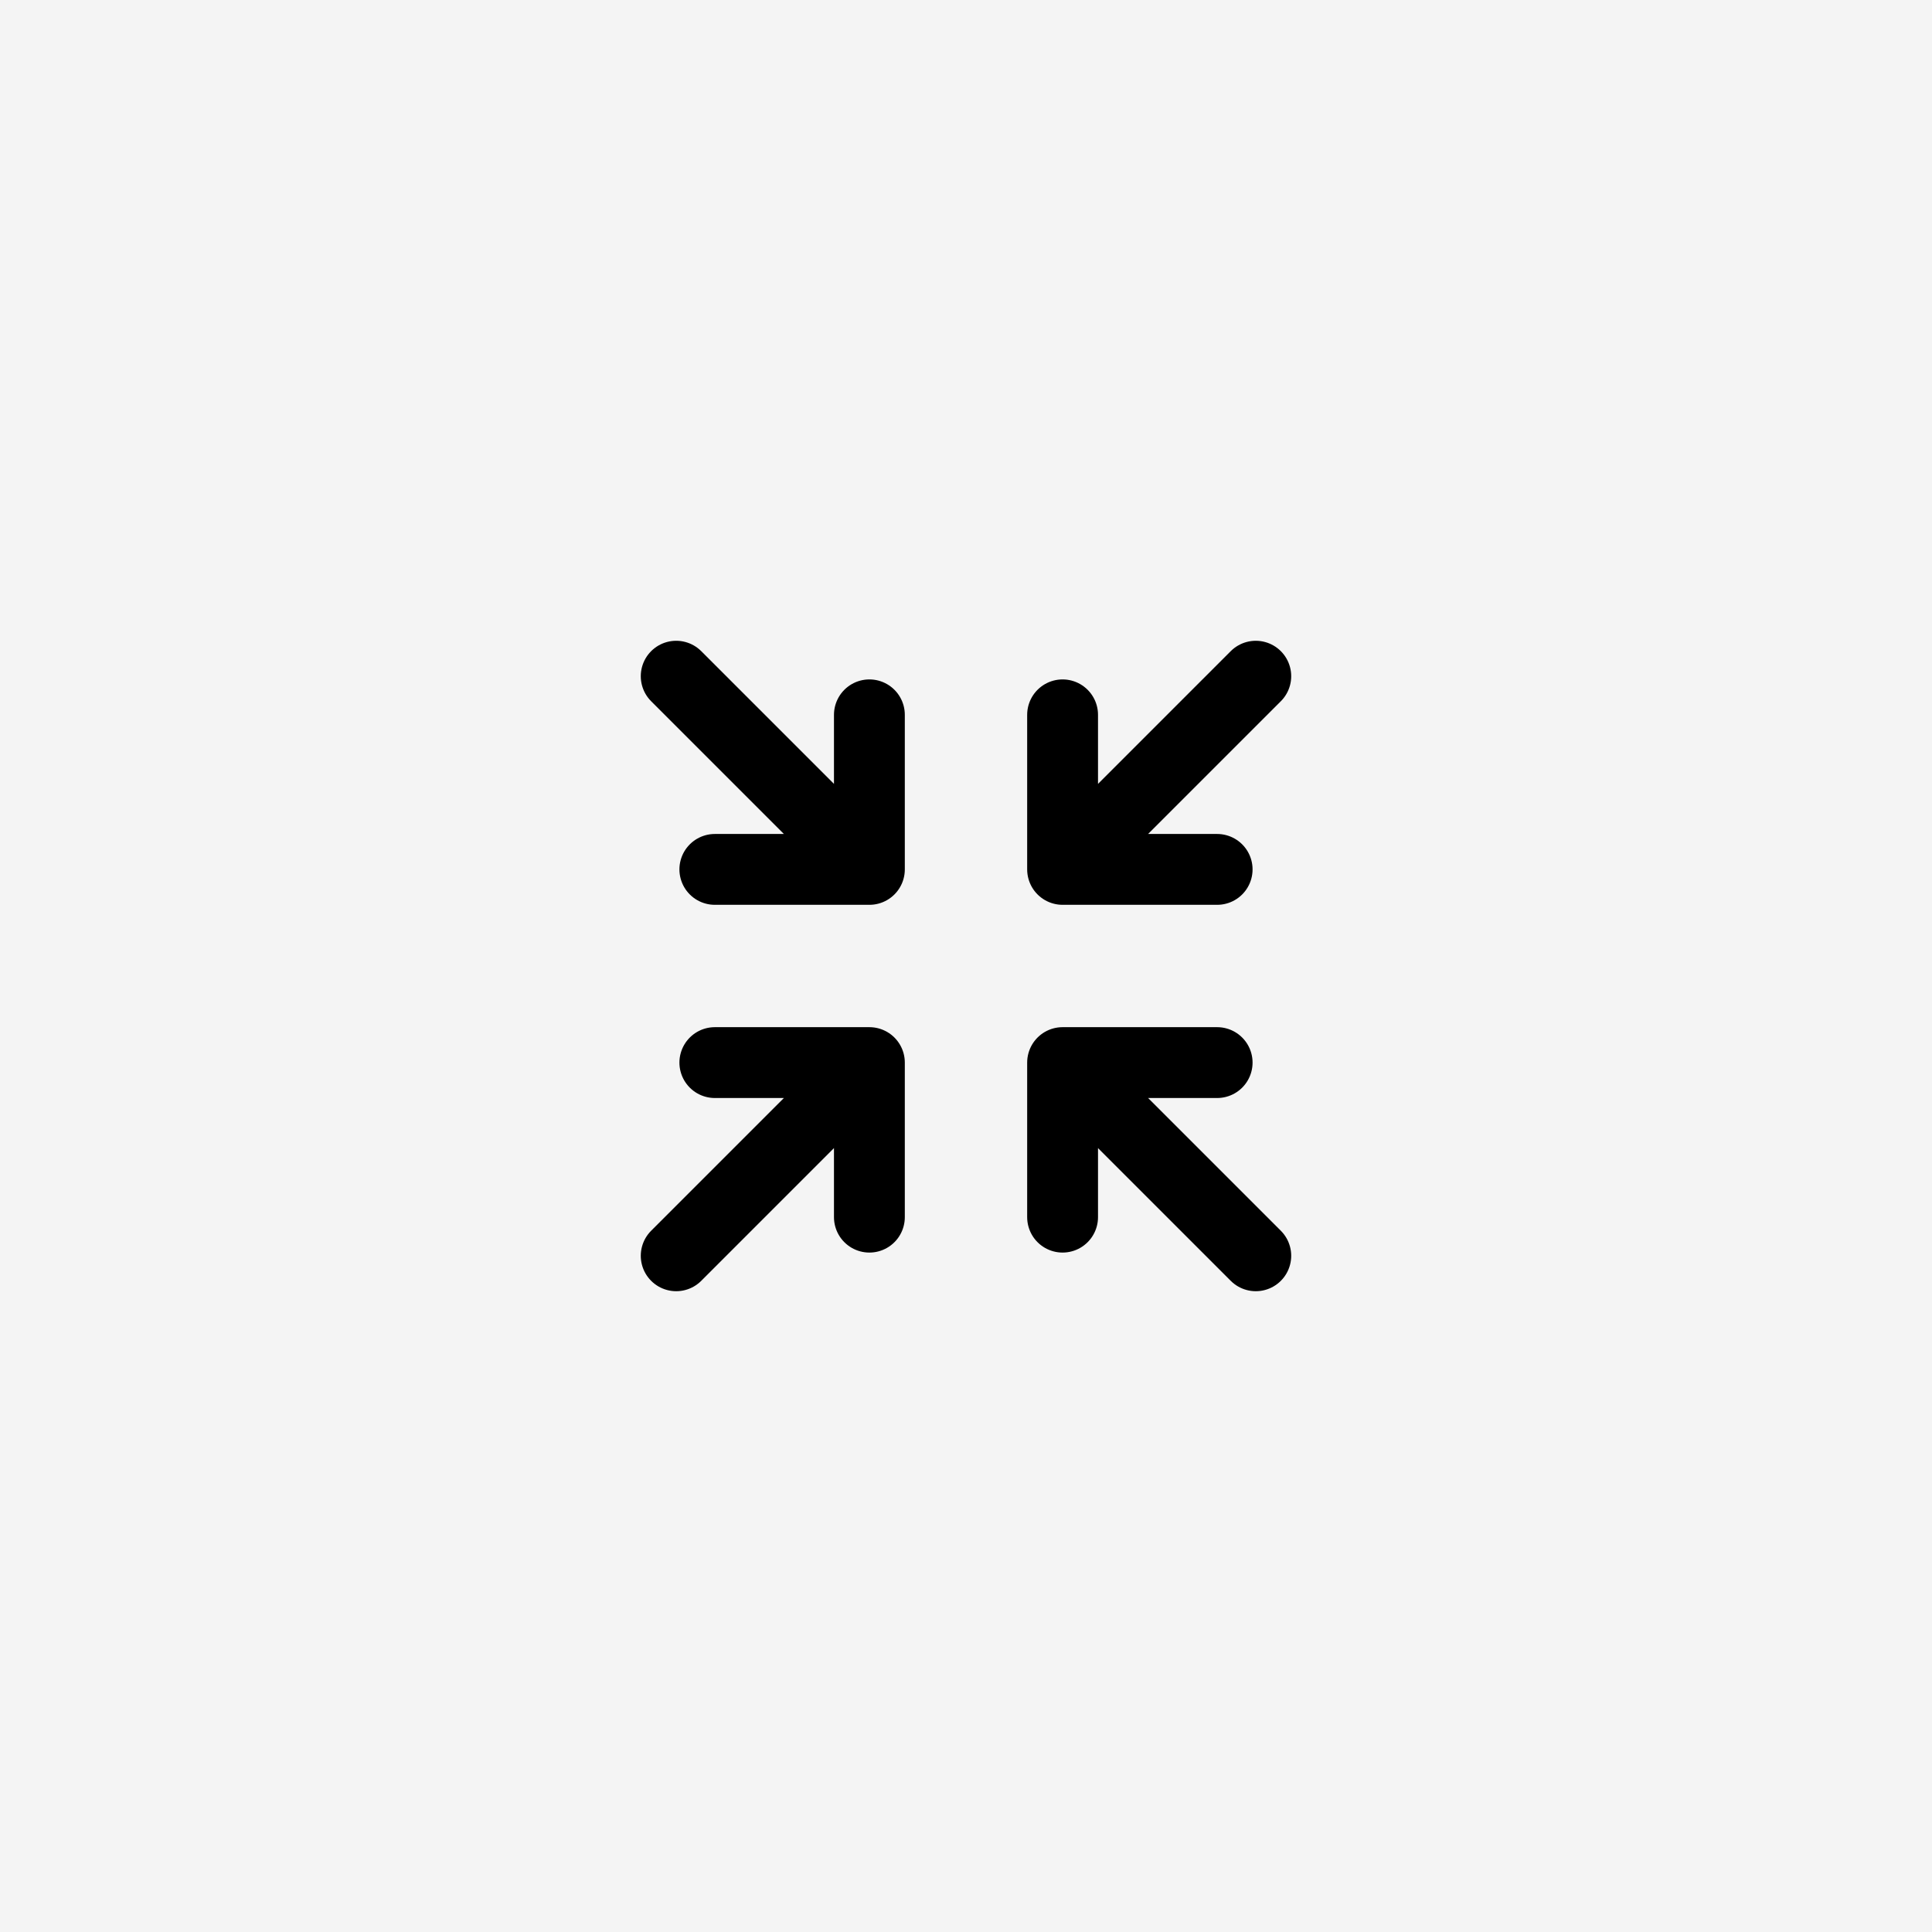
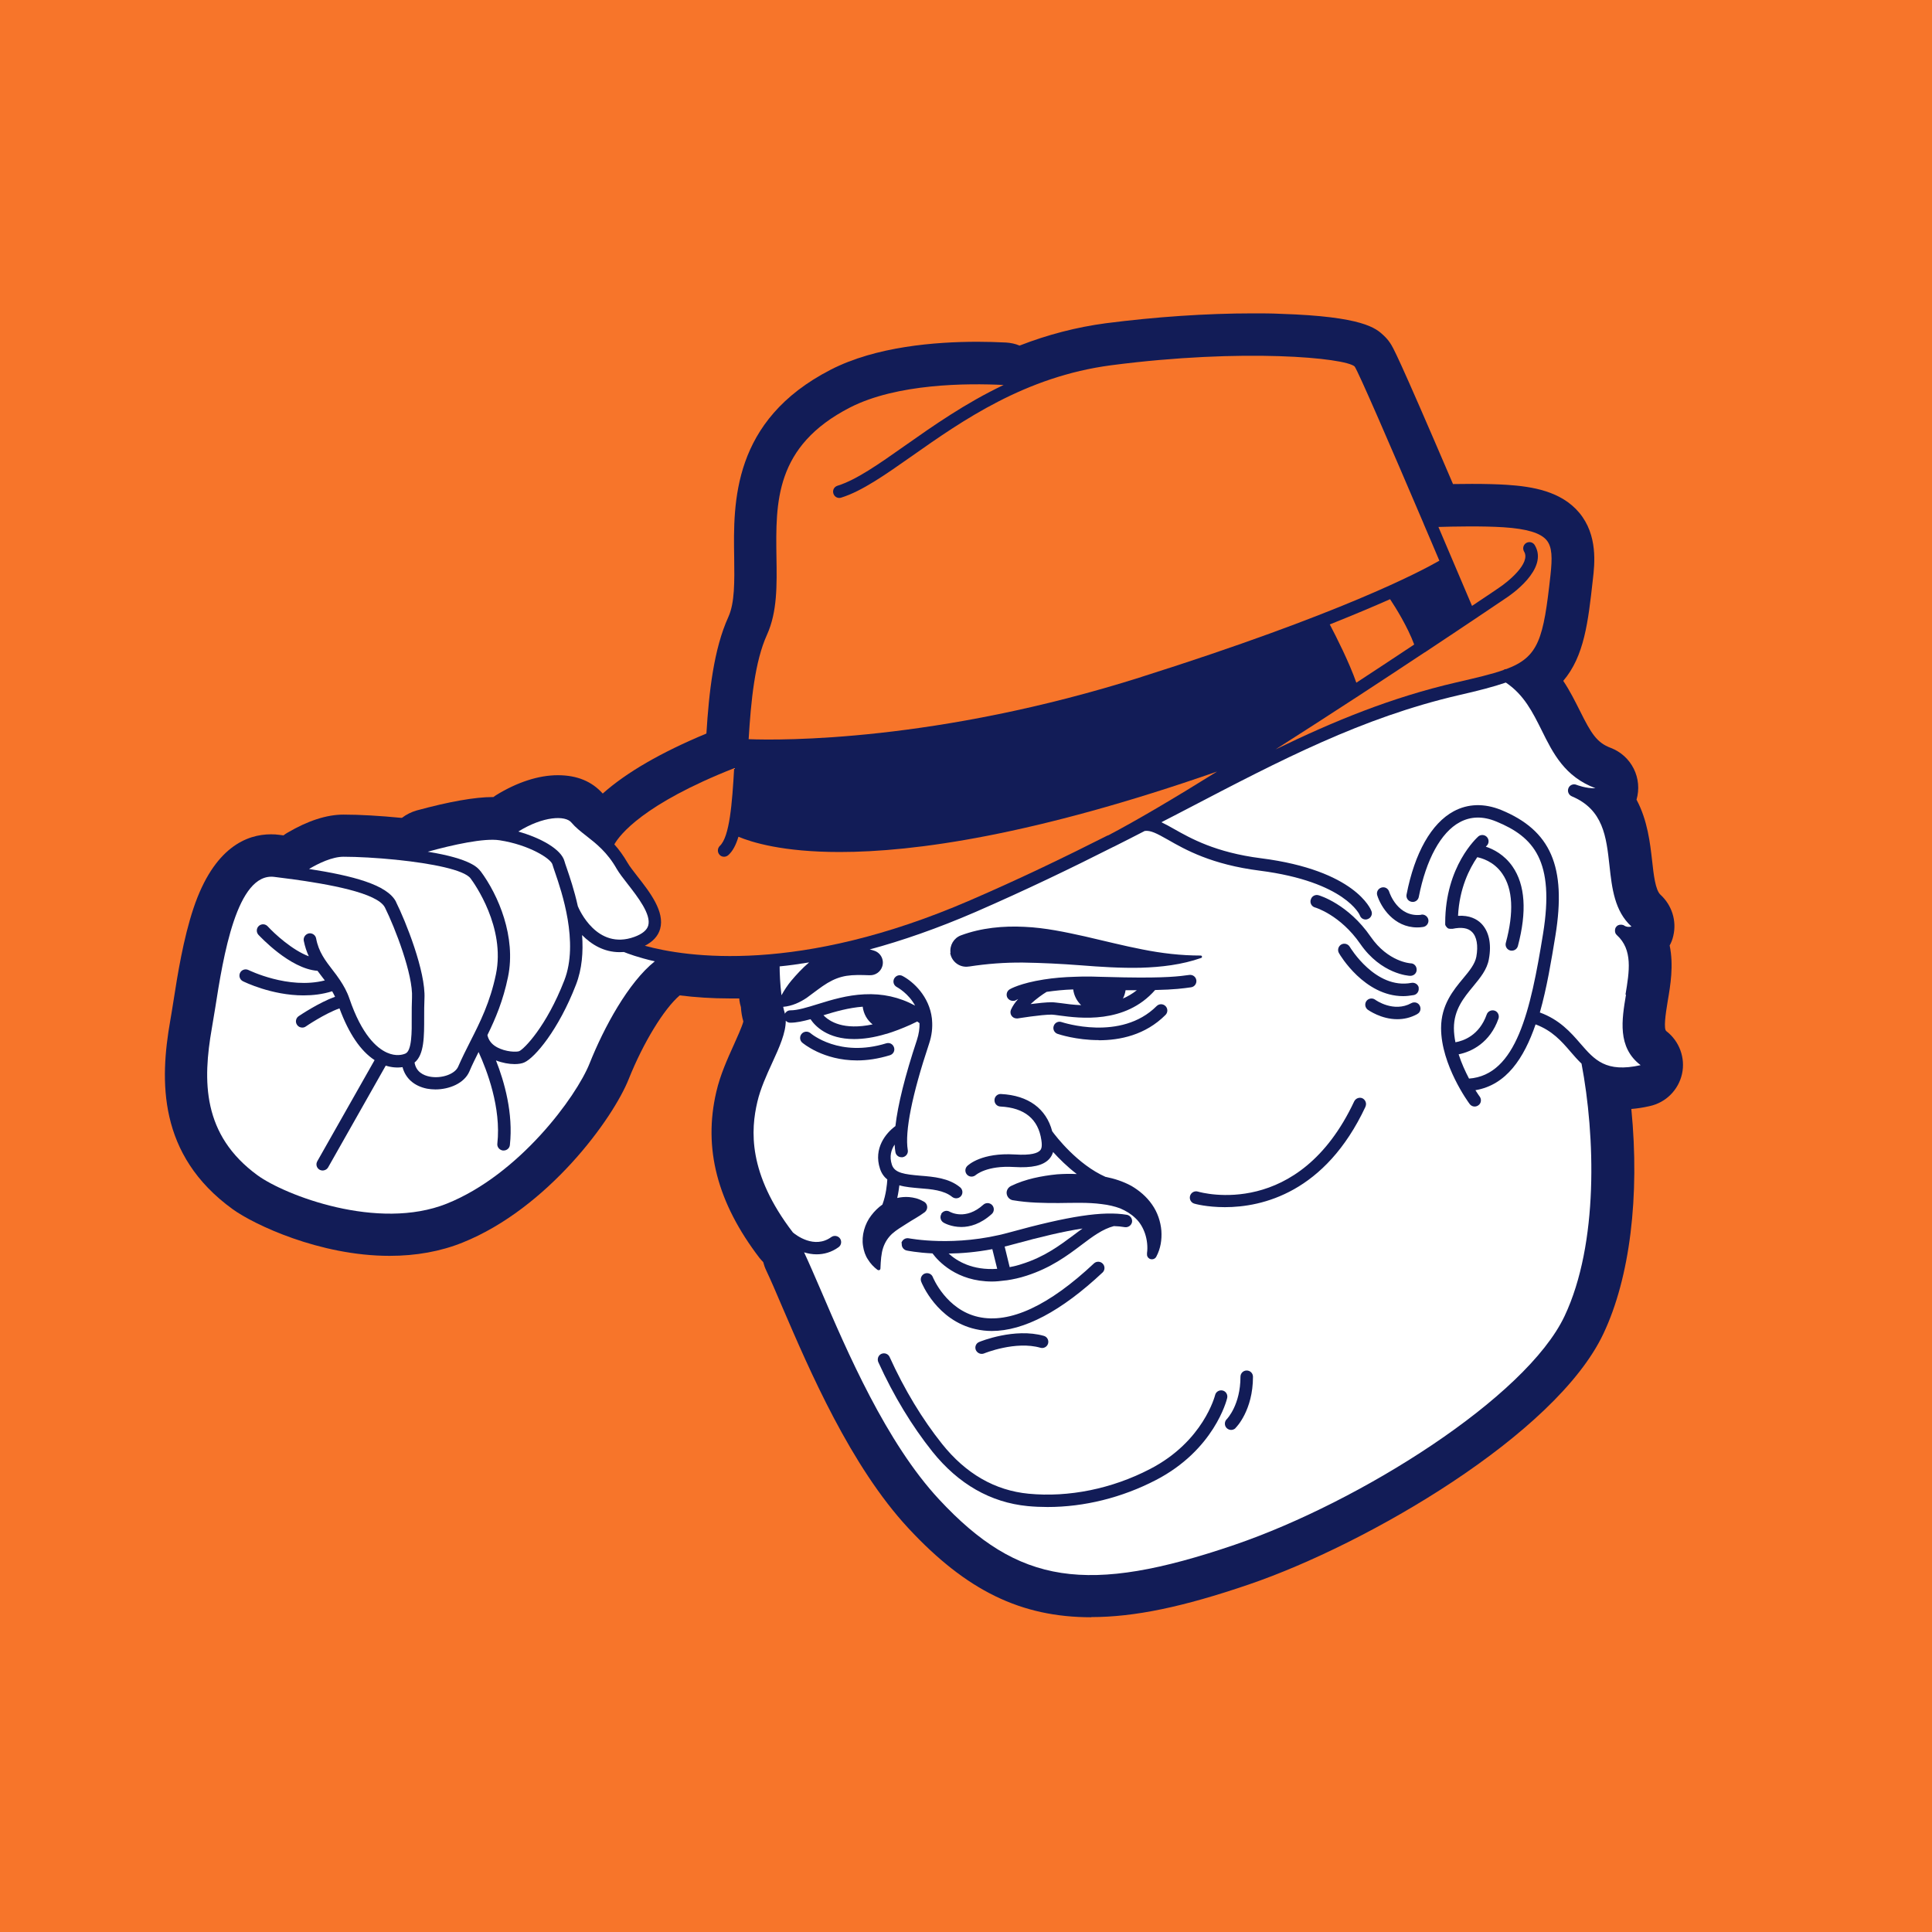
<svg xmlns="http://www.w3.org/2000/svg" width="80" height="80" viewBox="0 0 80 80" fill="none">
-   <rect width="80" height="80" fill="#F4F4F4" />
-   <g transform="translate(24 24) scale(1.3333)" fill="none" stroke="black" stroke-width="2.2" stroke-linecap="round" stroke-linejoin="round">
-     <path d="m15 15 6 6m-6-6v4.8m0-4.8h4.8" />
-     <path d="M9 19.8V15m0 0H4.2M9 15l-6 6" />
-     <path d="M15 4.2V9m0 0h4.8M15 9l6-6" />
-     <path d="M9 4.2V9m0 0H4.2M9 9 3 3" />
-   </g>
+   <rect width="80" height="80" fill="#F7752A" />
+   <path d="M45.183 66.967C42.281 66.967 40.017 65.867 37.615 63.281C35.219 60.702 33.518 56.737 32.393 54.12C32.146 53.538 31.913 52.995 31.723 52.596C31.672 52.489 31.634 52.375 31.603 52.261C31.546 52.205 31.502 52.148 31.451 52.091C29.7 49.802 29.112 47.551 29.662 45.206C29.826 44.498 30.123 43.847 30.383 43.271C30.49 43.031 30.73 42.506 30.781 42.298C30.724 42.104 30.691 41.905 30.68 41.703C30.65 41.608 30.629 41.511 30.616 41.413C30.616 41.387 30.616 41.362 30.61 41.343H30.193C29.497 41.343 28.808 41.299 28.145 41.217C27.487 41.779 26.634 43.183 26.039 44.669C25.382 46.331 22.682 50.036 19.154 51.452C18.244 51.819 17.226 52.002 16.132 52.002C13.23 52.002 10.506 50.7 9.64 50.074C6.523 47.823 6.618 44.725 7.047 42.279C7.092 42.038 7.13 41.767 7.18 41.469C7.351 40.369 7.591 38.865 8.015 37.6C8.862 35.078 10.227 34.547 11.22 34.547C11.34 34.547 11.467 34.553 11.587 34.572L11.739 34.591C11.795 34.547 11.852 34.509 11.909 34.477C12.75 33.984 13.528 33.731 14.223 33.731C14.918 33.731 15.753 33.782 16.594 33.864H16.645C16.828 33.725 17.03 33.624 17.251 33.56C18.598 33.194 19.66 33.004 20.406 33.004H20.431C20.469 32.979 20.501 32.954 20.539 32.928C21.411 32.391 22.297 32.1 23.099 32.1C23.902 32.1 24.509 32.359 24.958 32.859C25.938 31.986 27.38 31.152 29.251 30.374C29.358 28.648 29.554 26.878 30.161 25.544C30.427 24.956 30.414 24.084 30.401 23.078C30.363 20.821 30.313 17.407 34.397 15.309C36.262 14.348 38.728 14.152 40.473 14.152C40.865 14.152 41.263 14.164 41.655 14.183C41.851 14.196 42.041 14.234 42.218 14.31C43.387 13.854 44.588 13.545 45.783 13.386C47.838 13.121 49.943 12.976 51.884 12.976C52.27 12.976 52.655 12.976 53.022 12.995C56.449 13.102 56.98 13.595 57.296 13.892C57.397 13.987 57.486 14.088 57.561 14.202C57.681 14.379 57.846 14.626 60.166 20.044C60.406 20.044 60.672 20.037 60.95 20.037C61.519 20.037 62.006 20.05 62.392 20.075C63.46 20.145 64.648 20.341 65.394 21.232C66.166 22.155 66.033 23.35 65.957 23.995C65.761 25.753 65.603 27.169 64.731 28.193C65.015 28.617 65.224 29.047 65.42 29.432C65.888 30.374 66.122 30.753 66.697 30.968C67.112 31.126 67.452 31.434 67.65 31.831C67.848 32.228 67.889 32.685 67.765 33.112C68.227 33.978 68.328 34.926 68.41 35.634C68.473 36.209 68.543 36.854 68.758 37.05C69.226 37.48 69.434 38.125 69.289 38.745C69.257 38.89 69.207 39.023 69.137 39.149C69.308 39.977 69.169 40.799 69.055 41.463C68.96 42.026 68.884 42.608 68.998 42.696C69.535 43.107 69.795 43.802 69.649 44.466C69.577 44.792 69.413 45.091 69.177 45.328C68.941 45.564 68.642 45.728 68.315 45.8C68.043 45.863 67.791 45.901 67.55 45.92C67.904 49.53 67.493 52.906 66.393 55.227C64.421 59.405 56.607 63.938 51.72 65.607C48.982 66.543 46.972 66.96 45.195 66.96L45.183 66.967Z" fill="#121C57" />
+   <path d="M25.658 39.427C25.007 39.427 24.489 39.111 24.103 38.719C24.154 39.408 24.103 40.123 23.85 40.774C23.13 42.639 22.15 43.796 21.713 43.992C21.619 44.036 21.473 44.062 21.309 44.062C21.075 44.062 20.797 44.011 20.537 43.91C20.885 44.789 21.258 46.104 21.113 47.412C21.1 47.545 20.986 47.64 20.854 47.64H20.822C20.683 47.621 20.575 47.495 20.594 47.355C20.759 45.863 20.158 44.308 19.817 43.562C19.684 43.828 19.551 44.093 19.437 44.365C19.222 44.864 18.596 45.111 18.027 45.111C17.907 45.111 17.787 45.098 17.68 45.079C17.149 44.972 16.788 44.65 16.668 44.188C16.447 44.22 16.207 44.201 15.973 44.125L13.589 48.335C13.555 48.395 13.499 48.438 13.433 48.457C13.367 48.476 13.296 48.469 13.235 48.437C13.205 48.42 13.179 48.398 13.158 48.371C13.136 48.344 13.121 48.313 13.112 48.28C13.103 48.247 13.101 48.212 13.106 48.178C13.111 48.144 13.123 48.112 13.14 48.082L15.511 43.897C14.93 43.518 14.443 42.797 14.057 41.754C13.438 41.975 12.666 42.5 12.66 42.506C12.617 42.536 12.567 42.551 12.515 42.55C12.432 42.55 12.35 42.513 12.3 42.437C12.28 42.409 12.267 42.377 12.259 42.343C12.252 42.31 12.252 42.276 12.259 42.242C12.265 42.208 12.278 42.176 12.297 42.148C12.316 42.12 12.341 42.095 12.369 42.076C12.407 42.051 13.191 41.52 13.874 41.273C13.836 41.198 13.798 41.122 13.754 41.046C13.355 41.172 12.951 41.217 12.565 41.217C11.25 41.217 10.118 40.66 10.055 40.629C9.929 40.565 9.878 40.407 9.942 40.281C10.005 40.154 10.163 40.104 10.289 40.167C10.308 40.173 11.939 40.983 13.45 40.597C13.419 40.559 13.393 40.521 13.362 40.483C13.292 40.388 13.216 40.294 13.147 40.199C12.002 40.117 10.757 38.764 10.7 38.707C10.654 38.656 10.63 38.588 10.634 38.519C10.637 38.451 10.668 38.386 10.719 38.34C10.77 38.294 10.838 38.27 10.906 38.273C10.975 38.277 11.04 38.308 11.086 38.359C11.364 38.662 12.104 39.345 12.787 39.598C12.698 39.408 12.628 39.2 12.578 38.953C12.553 38.814 12.647 38.681 12.787 38.65C12.926 38.624 13.065 38.719 13.09 38.858C13.191 39.415 13.476 39.781 13.773 40.167C13.88 40.306 13.988 40.445 14.082 40.591C14.228 40.812 14.367 41.052 14.468 41.349C14.98 42.854 15.6 43.398 16.023 43.587C16.403 43.758 16.687 43.67 16.788 43.625C17.054 43.511 17.054 42.734 17.048 42.114C17.048 41.849 17.048 41.577 17.06 41.318C17.111 40.357 16.352 38.41 15.941 37.581C15.632 36.962 13.57 36.608 12.059 36.399H12.047C11.8 36.367 11.573 36.336 11.364 36.311C9.802 36.108 9.24 39.636 8.911 41.741C8.86 42.045 8.816 42.329 8.772 42.576C8.393 44.744 8.361 46.989 10.669 48.67C11.794 49.486 15.644 50.984 18.502 49.84C21.498 48.639 23.863 45.414 24.413 44.036C25.007 42.544 26.019 40.679 27.113 39.807C26.423 39.649 25.993 39.484 25.835 39.421C25.779 39.421 25.715 39.427 25.658 39.427Z" fill="white" />
+   <path d="M60.52 25.386C60.292 24.855 60.052 24.286 59.805 23.704C59.508 23.875 58.946 24.178 58.035 24.596C58.275 24.968 58.718 25.683 58.996 26.397C59.571 26.018 60.084 25.677 60.52 25.38" fill="#121C57" />
+   <path d="M45.877 34.597C47.047 33.984 48.652 33.036 50.397 31.948C42.817 34.591 37.867 35.28 34.769 35.28C32.398 35.28 31.121 34.875 30.577 34.648C30.476 34.983 30.343 35.242 30.16 35.406C30.111 35.45 30.049 35.475 29.983 35.476C29.914 35.476 29.844 35.451 29.794 35.394C29.748 35.343 29.724 35.276 29.726 35.208C29.729 35.14 29.757 35.075 29.806 35.027C30.211 34.654 30.318 33.257 30.4 31.809C26.632 33.295 25.659 34.572 25.438 34.964C25.627 35.172 25.811 35.425 25.988 35.729C26.07 35.874 26.228 36.07 26.392 36.285C26.904 36.936 27.537 37.752 27.334 38.466C27.252 38.757 27.037 38.991 26.702 39.162C28.409 39.63 33.068 40.357 40.174 37.278C42.28 36.367 44.157 35.457 45.871 34.591" fill="#F7752A" />
+   <path d="M43.339 41.071C43.181 41.166 42.909 41.356 42.675 41.577C42.972 41.539 43.307 41.501 43.548 41.501C43.643 41.501 43.769 41.52 43.94 41.539C44.161 41.571 44.452 41.609 44.768 41.621C44.587 41.448 44.471 41.218 44.439 40.97C44.047 40.983 43.681 41.021 43.339 41.071ZM46.494 41.349C46.696 41.261 46.892 41.147 47.075 41.002H46.608C46.589 41.128 46.551 41.248 46.494 41.356M42.34 52.331C43.257 52.04 43.895 51.56 44.458 51.142C44.578 51.047 44.705 50.959 44.825 50.87C44.066 50.984 43.118 51.206 41.923 51.534C41.816 51.566 41.708 51.591 41.601 51.617L41.809 52.47C41.98 52.438 42.157 52.394 42.34 52.331ZM16.401 37.354C16.793 38.138 17.633 40.23 17.576 41.349C17.564 41.596 17.564 41.861 17.564 42.114C17.564 42.911 17.57 43.67 17.166 43.998C17.229 44.384 17.532 44.529 17.791 44.58C18.278 44.675 18.841 44.479 18.974 44.163C19.132 43.802 19.302 43.461 19.473 43.126C19.878 42.329 20.295 41.501 20.535 40.344C20.94 38.397 19.637 36.576 19.486 36.374C19.22 36.014 17.855 35.754 16.483 35.609C16.457 35.609 16.438 35.609 16.419 35.602C15.61 35.52 14.801 35.476 14.226 35.476C13.758 35.476 13.201 35.742 12.797 35.982C14.58 36.26 16.04 36.627 16.401 37.347" fill="white" />
+   <path d="M47.267 28.029C55.517 25.418 58.83 23.66 59.601 23.217C59.386 22.712 59.172 22.2 58.95 21.688C58.95 21.688 58.95 21.675 58.944 21.669C57.585 18.482 56.257 15.416 56.093 15.176C55.707 14.815 51.49 14.411 46.009 15.125C42.449 15.593 39.851 17.414 37.765 18.881C36.652 19.664 35.685 20.341 34.831 20.606C34.799 20.617 34.765 20.621 34.731 20.618C34.697 20.615 34.664 20.605 34.634 20.59C34.604 20.574 34.577 20.552 34.556 20.525C34.534 20.499 34.518 20.468 34.509 20.436C34.465 20.297 34.54 20.157 34.679 20.113C35.457 19.873 36.393 19.215 37.468 18.457C38.644 17.629 39.977 16.693 41.558 15.941C40.047 15.865 37.139 15.877 35.192 16.876C32.081 18.476 32.119 20.802 32.151 23.059C32.17 24.229 32.189 25.335 31.759 26.284C31.253 27.396 31.095 29.034 31 30.608C32.334 30.659 38.77 30.722 47.273 28.029" fill="#F7752A" />
+   <path d="M52.458 30.652C53.551 29.957 54.658 29.242 55.707 28.56C55.442 27.732 54.822 26.518 54.575 26.044C52.761 26.745 50.416 27.58 47.425 28.528C40.035 30.867 34.174 31.145 31.822 31.145C31.443 31.145 31.158 31.139 30.969 31.133C30.969 31.234 30.956 31.341 30.95 31.443C30.893 32.492 30.836 33.421 30.703 34.142C31.658 34.566 37.202 36.38 52.458 30.665" fill="#121C57" />
+   <path d="M23.377 35.672C23.389 35.723 23.427 35.83 23.471 35.957C23.585 36.292 23.781 36.861 23.927 37.525C23.977 37.645 24.71 39.358 26.266 38.795C26.595 38.675 26.784 38.517 26.841 38.328C26.974 37.866 26.405 37.139 25.988 36.602C25.798 36.361 25.64 36.153 25.539 35.982C25.147 35.287 24.679 34.926 24.268 34.604C24.04 34.427 23.825 34.256 23.661 34.06C23.415 33.757 22.498 33.788 21.461 34.433C22.384 34.692 23.25 35.166 23.377 35.672Z" fill="white" />
+   <path d="M19.898 36.071C20.638 37.063 21.378 38.802 21.036 40.452C20.834 41.432 20.518 42.178 20.183 42.861C20.227 43.063 20.347 43.233 20.562 43.354C20.942 43.569 21.409 43.569 21.504 43.524C21.7 43.436 22.623 42.513 23.369 40.591C23.976 39.023 23.256 36.918 22.984 36.127C22.933 35.976 22.895 35.868 22.876 35.799C22.819 35.559 21.915 34.983 20.689 34.794C20.05 34.692 18.741 34.983 17.711 35.268C19.513 35.559 19.797 35.944 19.898 36.077M41.292 52.54L41.09 51.724C40.42 51.851 39.807 51.901 39.282 51.907C39.63 52.224 40.268 52.609 41.286 52.54M32.77 40.603C32.979 40.357 33.213 40.098 33.504 39.851C33.08 39.921 32.675 39.978 32.283 40.016C32.283 40.287 32.302 40.755 32.359 41.211C32.486 40.983 32.612 40.793 32.77 40.603Z" fill="white" />
+   <path d="M55.062 25.854C55.322 26.347 55.872 27.434 56.163 28.269C57.016 27.712 57.825 27.175 58.559 26.688C58.281 25.942 57.787 25.152 57.56 24.811C56.89 25.108 56.068 25.455 55.069 25.854" fill="#F7752A" />
+   <path d="M62.053 24.349C62.42 24.109 63.4 23.325 63.109 22.838C63.074 22.779 63.064 22.709 63.08 22.643C63.097 22.576 63.139 22.519 63.197 22.484C63.256 22.449 63.326 22.439 63.393 22.455C63.459 22.472 63.516 22.514 63.551 22.573C64.146 23.565 62.527 24.659 62.338 24.779C62.3 24.804 60.947 25.721 58.993 27.017H58.987C58.14 27.58 57.185 28.206 56.173 28.869C56.167 28.876 56.154 28.882 56.142 28.888C55.067 29.59 53.935 30.317 52.816 31.032C55.238 29.856 57.609 28.882 60.283 28.262C61.124 28.067 61.762 27.921 62.255 27.744C62.288 27.718 62.328 27.705 62.369 27.706C63.722 27.2 63.912 26.454 64.203 23.805C64.278 23.11 64.278 22.648 64.038 22.364C63.785 22.067 63.223 21.896 62.262 21.833C61.402 21.776 60.175 21.801 59.562 21.82C60.175 23.255 60.706 24.501 60.953 25.089C61.63 24.64 62.034 24.362 62.053 24.349Z" fill="#F7752A" />
+   <path d="M36.133 42.418C35.906 42.241 35.76 41.982 35.722 41.685C35.141 41.729 34.591 41.887 34.098 42.039C34.344 42.298 34.926 42.671 36.133 42.418Z" fill="white" />
+   <path d="M67.309 41.179C67.467 40.224 67.619 39.326 66.949 38.719C66.926 38.697 66.907 38.672 66.892 38.644V38.637C66.879 38.61 66.873 38.579 66.873 38.549V38.542C66.873 38.511 66.873 38.479 66.885 38.454V38.448C66.892 38.429 66.898 38.41 66.911 38.397C66.917 38.384 66.924 38.378 66.936 38.365C66.955 38.34 66.98 38.321 67.012 38.309H67.018C67.046 38.296 67.076 38.289 67.107 38.29H67.113C67.145 38.29 67.176 38.29 67.202 38.302H67.208C67.227 38.309 67.246 38.315 67.258 38.328C67.36 38.391 67.461 38.391 67.556 38.365C66.854 37.727 66.746 36.772 66.645 35.843C66.513 34.648 66.392 33.523 65.084 32.973C65.022 32.946 64.972 32.896 64.946 32.833C64.92 32.771 64.92 32.701 64.945 32.638C64.957 32.606 64.976 32.578 64.999 32.553C65.023 32.529 65.052 32.51 65.083 32.497C65.114 32.484 65.148 32.478 65.181 32.478C65.215 32.478 65.249 32.485 65.28 32.498C65.28 32.498 65.678 32.657 66.064 32.638C64.793 32.163 64.306 31.19 63.838 30.241C63.459 29.483 63.105 28.768 62.353 28.263C61.84 28.44 61.202 28.604 60.399 28.787C56.397 29.717 53.053 31.462 49.177 33.485C48.823 33.668 48.463 33.858 48.09 34.047C48.254 34.123 48.425 34.218 48.614 34.326C49.297 34.711 50.328 35.299 52.218 35.539C56.125 36.039 56.764 37.657 56.789 37.727C56.801 37.758 56.807 37.792 56.806 37.826C56.804 37.859 56.797 37.893 56.782 37.923C56.768 37.954 56.748 37.981 56.723 38.004C56.698 38.027 56.669 38.044 56.637 38.056C56.606 38.068 56.581 38.075 56.549 38.075C56.441 38.075 56.346 38.011 56.309 37.904C56.309 37.891 55.708 36.507 52.161 36.052C50.17 35.799 49.082 35.185 48.368 34.775C47.888 34.503 47.641 34.376 47.401 34.408C46.983 34.623 46.553 34.844 46.111 35.065C46.111 35.065 46.098 35.065 46.092 35.072C44.379 35.938 42.495 36.848 40.389 37.765C38.809 38.448 37.349 38.953 36.014 39.314C36.071 39.326 36.135 39.345 36.191 39.364C36.463 39.447 36.621 39.737 36.533 40.016C36.463 40.243 36.248 40.389 36.021 40.382H35.983C35.648 40.37 35.332 40.363 35.054 40.407C34.775 40.452 34.529 40.547 34.263 40.705C33.998 40.863 33.72 41.09 33.404 41.318C33.132 41.501 32.803 41.659 32.43 41.691C32.449 41.779 32.468 41.862 32.493 41.938C32.493 41.95 32.493 41.963 32.499 41.975C32.544 41.893 32.626 41.836 32.727 41.836C33.031 41.836 33.416 41.716 33.865 41.577C34.434 41.4 35.079 41.204 35.793 41.172C36.546 41.135 37.235 41.286 37.892 41.64C37.62 41.135 37.165 40.888 37.133 40.869C37.103 40.853 37.077 40.832 37.055 40.806C37.033 40.78 37.017 40.75 37.007 40.718C36.997 40.685 36.993 40.651 36.997 40.618C37 40.584 37.01 40.551 37.026 40.521C37.096 40.395 37.247 40.344 37.374 40.414C37.816 40.648 38.48 41.255 38.588 42.171C38.588 42.197 38.594 42.222 38.594 42.247C38.619 42.544 38.588 42.873 38.468 43.227C37.766 45.333 37.462 46.856 37.589 47.621C37.614 47.76 37.519 47.893 37.374 47.918H37.33C37.269 47.919 37.209 47.898 37.163 47.858C37.116 47.819 37.086 47.764 37.077 47.703C37.058 47.608 37.051 47.501 37.045 47.394C36.906 47.602 36.817 47.88 36.931 48.228C37.045 48.576 37.456 48.626 38.107 48.683C38.663 48.727 39.289 48.778 39.757 49.164C39.865 49.252 39.884 49.417 39.795 49.524C39.745 49.587 39.669 49.619 39.593 49.619C39.536 49.619 39.479 49.6 39.428 49.562C39.087 49.284 38.569 49.24 38.063 49.202C37.791 49.176 37.5 49.157 37.241 49.081C37.222 49.227 37.197 49.41 37.153 49.606C37.311 49.568 37.475 49.556 37.639 49.568C37.835 49.587 38.019 49.625 38.221 49.739L38.259 49.758C38.385 49.828 38.43 49.986 38.36 50.112C38.341 50.144 38.316 50.175 38.291 50.194C38.044 50.378 37.785 50.51 37.563 50.656C37.336 50.801 37.121 50.928 36.95 51.079C36.779 51.237 36.653 51.421 36.571 51.661C36.489 51.901 36.47 52.198 36.457 52.527C36.457 52.565 36.425 52.597 36.388 52.597C36.375 52.597 36.362 52.597 36.35 52.584H36.337C36.179 52.464 36.046 52.325 35.945 52.16C35.831 51.996 35.768 51.8 35.736 51.591C35.667 51.168 35.806 50.675 36.078 50.327C36.211 50.15 36.369 49.998 36.539 49.878C36.691 49.467 36.729 49.044 36.742 48.841C36.609 48.734 36.501 48.588 36.438 48.392C36.16 47.552 36.685 46.913 37.077 46.629C37.178 45.743 37.475 44.548 37.968 43.063C38.05 42.81 38.082 42.576 38.075 42.367C38.044 42.342 38.012 42.323 37.981 42.298C37.886 42.342 37.785 42.393 37.69 42.437C37.349 42.589 37.02 42.715 36.71 42.81H36.697C36.179 42.968 35.736 43.025 35.363 43.025C34.263 43.025 33.751 42.487 33.562 42.203C33.258 42.285 32.98 42.348 32.727 42.348C32.691 42.349 32.656 42.342 32.623 42.328C32.591 42.313 32.561 42.292 32.537 42.266C32.537 42.766 32.278 43.354 31.975 44.011C31.734 44.536 31.488 45.08 31.361 45.623C31.09 46.774 30.951 48.582 32.834 51.035C32.961 51.142 33.72 51.73 34.421 51.225C34.535 51.142 34.7 51.168 34.782 51.282C34.864 51.395 34.839 51.56 34.725 51.642C34.428 51.857 34.112 51.939 33.814 51.939C33.631 51.939 33.46 51.907 33.296 51.857C33.492 52.274 33.72 52.805 33.991 53.431C35.066 55.941 36.697 59.741 38.891 62.093C42.166 65.614 45.024 66.05 51.131 63.964C56.309 62.194 63.193 57.869 64.787 54.493C66.203 51.49 66.051 47.008 65.488 44.043C65.324 43.885 65.179 43.72 65.033 43.55C64.66 43.113 64.268 42.671 63.585 42.418C63.105 43.822 62.371 44.928 61.094 45.143C61.196 45.307 61.272 45.408 61.272 45.408C61.354 45.522 61.335 45.687 61.215 45.769C61.187 45.789 61.156 45.804 61.123 45.812C61.09 45.82 61.056 45.822 61.022 45.816C60.989 45.811 60.957 45.799 60.928 45.781C60.899 45.763 60.874 45.74 60.854 45.712C60.804 45.649 59.672 44.093 59.672 42.57C59.672 41.615 60.178 41.002 60.589 40.509C60.854 40.193 61.075 39.914 61.132 39.617C61.215 39.156 61.151 38.783 60.949 38.587C60.785 38.422 60.513 38.384 60.146 38.46H60.045C60.032 38.46 60.026 38.46 60.013 38.454H59.994C59.982 38.454 59.975 38.448 59.969 38.441C59.969 38.441 59.956 38.441 59.95 38.435C59.944 38.435 59.938 38.422 59.931 38.416C59.931 38.416 59.919 38.41 59.912 38.403C59.912 38.403 59.9 38.391 59.9 38.384C59.9 38.378 59.887 38.372 59.881 38.365C59.881 38.359 59.874 38.353 59.868 38.346C59.868 38.34 59.862 38.334 59.855 38.321C59.855 38.309 59.849 38.302 59.843 38.29V38.214C59.843 35.862 61.164 34.68 61.221 34.629C61.273 34.589 61.339 34.571 61.405 34.577C61.471 34.584 61.532 34.615 61.575 34.665C61.618 34.715 61.641 34.78 61.639 34.846C61.636 34.912 61.609 34.974 61.562 35.021C61.562 35.021 61.543 35.034 61.524 35.059C61.834 35.16 62.289 35.388 62.631 35.881C63.156 36.639 63.231 37.746 62.852 39.175C62.82 39.288 62.719 39.364 62.605 39.364C62.587 39.364 62.561 39.364 62.536 39.358C62.503 39.349 62.472 39.335 62.445 39.314C62.418 39.294 62.395 39.268 62.378 39.238C62.361 39.209 62.35 39.176 62.346 39.143C62.341 39.109 62.344 39.075 62.353 39.042C62.694 37.771 62.643 36.81 62.207 36.178C61.847 35.653 61.322 35.527 61.17 35.495C60.848 35.963 60.431 36.779 60.374 37.923C60.854 37.891 61.151 38.062 61.322 38.226C61.651 38.549 61.771 39.074 61.651 39.718C61.575 40.148 61.297 40.483 61 40.844C60.608 41.318 60.203 41.811 60.203 42.576C60.203 42.766 60.228 42.962 60.266 43.158C60.595 43.101 61.252 42.88 61.562 42.007C61.607 41.874 61.758 41.805 61.891 41.849C62.024 41.893 62.093 42.045 62.049 42.178C61.701 43.17 60.943 43.55 60.399 43.657C60.519 44.03 60.677 44.371 60.829 44.662C62.789 44.517 63.377 41.855 63.895 38.663C64.382 35.653 63.516 34.654 61.954 34.016C61.404 33.788 60.898 33.801 60.443 34.047C59.666 34.465 59.052 35.59 58.749 37.139C58.724 37.278 58.585 37.373 58.446 37.341C58.412 37.335 58.38 37.322 58.352 37.303C58.324 37.285 58.299 37.261 58.28 37.232C58.261 37.204 58.248 37.172 58.242 37.139C58.236 37.105 58.236 37.071 58.243 37.038C58.578 35.318 59.267 34.092 60.197 33.592C60.785 33.276 61.455 33.257 62.15 33.535C64.218 34.383 64.869 35.887 64.407 38.739C64.237 39.775 64.053 40.901 63.762 41.925C64.578 42.222 65.04 42.747 65.444 43.215C66.026 43.885 66.494 44.428 67.935 44.106C66.961 43.366 67.157 42.216 67.328 41.191M33.208 43.164C33.161 43.117 33.133 43.055 33.131 42.989C33.129 42.923 33.151 42.858 33.195 42.808C33.238 42.758 33.299 42.727 33.365 42.72C33.43 42.714 33.496 42.732 33.549 42.772C33.599 42.816 34.769 43.796 36.697 43.202C36.836 43.158 36.975 43.233 37.02 43.373C37.064 43.512 36.988 43.651 36.849 43.695C36.35 43.847 35.901 43.91 35.49 43.91C34.086 43.91 33.252 43.202 33.208 43.164ZM54.279 37.246C54.317 37.107 54.462 37.032 54.595 37.069C54.646 37.082 55.828 37.436 56.758 38.789C57.478 39.832 58.401 39.889 58.414 39.889C58.559 39.889 58.667 40.016 58.66 40.161C58.66 40.3 58.54 40.407 58.401 40.407H58.389C58.338 40.407 57.194 40.338 56.328 39.086C55.499 37.885 54.462 37.575 54.45 37.575C54.417 37.566 54.387 37.551 54.361 37.53C54.334 37.509 54.312 37.483 54.296 37.454C54.279 37.425 54.269 37.392 54.265 37.359C54.261 37.325 54.264 37.291 54.273 37.259M58.743 40.901C58.768 41.04 58.679 41.179 58.54 41.204C58.389 41.229 58.243 41.248 58.104 41.248C56.498 41.248 55.487 39.548 55.443 39.465C55.408 39.406 55.399 39.335 55.417 39.269C55.435 39.203 55.478 39.146 55.537 39.111C55.657 39.042 55.816 39.08 55.891 39.206C55.904 39.225 56.953 40.983 58.446 40.698C58.585 40.673 58.724 40.762 58.749 40.901M39.359 39.459C39.315 39.143 39.498 38.84 39.789 38.732C40.636 38.416 41.553 38.334 42.419 38.378C43.291 38.416 44.126 38.599 44.929 38.776C45.738 38.96 46.516 39.162 47.306 39.314C48.096 39.472 48.893 39.567 49.721 39.567C49.752 39.567 49.772 39.592 49.772 39.617C49.772 39.643 49.759 39.661 49.734 39.668C48.943 39.946 48.084 40.047 47.243 40.072C46.395 40.091 45.561 40.035 44.745 39.971C43.93 39.908 43.133 39.87 42.368 39.858C41.597 39.851 40.864 39.908 40.124 40.022H40.111C39.745 40.079 39.403 39.826 39.346 39.459M47.413 51.079C47.325 50.826 47.198 50.611 47.015 50.441C46.838 50.27 46.623 50.137 46.383 50.036C46.162 49.954 45.902 49.891 45.618 49.859C45.055 49.783 44.442 49.809 43.835 49.815C43.222 49.815 42.596 49.809 41.957 49.701H41.945C41.863 49.687 41.79 49.641 41.742 49.574C41.694 49.506 41.673 49.423 41.685 49.341C41.704 49.24 41.768 49.157 41.856 49.113C42.166 48.961 42.482 48.86 42.798 48.784C43.121 48.709 43.443 48.658 43.772 48.626C44.037 48.607 44.309 48.601 44.587 48.614C44.189 48.31 43.854 47.975 43.607 47.703C43.576 47.804 43.525 47.906 43.443 47.994C43.19 48.266 42.729 48.367 41.989 48.323C40.851 48.253 40.415 48.652 40.408 48.652C40.36 48.695 40.297 48.72 40.231 48.721C40.197 48.721 40.163 48.715 40.132 48.702C40.1 48.689 40.072 48.67 40.048 48.645C40.001 48.597 39.974 48.532 39.974 48.465C39.974 48.398 40.001 48.333 40.048 48.285C40.105 48.228 40.655 47.722 42.021 47.804C42.716 47.849 42.969 47.741 43.064 47.64C43.114 47.59 43.165 47.495 43.121 47.21C42.994 46.338 42.425 45.87 41.426 45.819C41.281 45.813 41.173 45.693 41.18 45.547C41.181 45.513 41.188 45.479 41.203 45.448C41.217 45.417 41.237 45.389 41.263 45.366C41.288 45.343 41.318 45.325 41.35 45.314C41.383 45.303 41.417 45.298 41.452 45.301C42.583 45.358 43.323 45.908 43.569 46.843C43.721 47.052 44.619 48.222 45.782 48.734H45.795C46.136 48.803 46.503 48.917 46.851 49.107C47.173 49.297 47.477 49.549 47.704 49.878C47.932 50.2 48.058 50.586 48.09 50.959C48.115 51.339 48.058 51.699 47.881 52.034C47.831 52.135 47.704 52.173 47.603 52.123C47.566 52.103 47.535 52.072 47.516 52.035C47.497 51.998 47.49 51.955 47.495 51.914V51.889C47.533 51.623 47.495 51.326 47.413 51.079ZM45.491 43.069C44.568 43.069 43.848 42.829 43.791 42.81C43.759 42.799 43.729 42.782 43.704 42.759C43.678 42.737 43.658 42.709 43.643 42.679C43.628 42.648 43.62 42.615 43.618 42.581C43.616 42.547 43.621 42.513 43.633 42.481C43.677 42.348 43.822 42.273 43.962 42.323C43.987 42.33 46.414 43.139 47.894 41.659C47.943 41.611 48.008 41.583 48.077 41.583C48.146 41.583 48.212 41.611 48.261 41.659C48.309 41.708 48.337 41.774 48.337 41.843C48.337 41.911 48.309 41.977 48.261 42.026C47.426 42.861 46.377 43.075 45.498 43.075M47.831 40.995C46.585 42.418 44.688 42.159 43.873 42.051C43.734 42.032 43.607 42.013 43.55 42.013C43.095 42.013 42.147 42.171 42.141 42.171H42.096C42.054 42.171 42.012 42.16 41.975 42.14C41.937 42.119 41.906 42.09 41.882 42.054C41.859 42.019 41.845 41.978 41.842 41.935C41.838 41.893 41.845 41.85 41.862 41.811C41.932 41.653 42.033 41.508 42.16 41.368C42.103 41.394 42.071 41.413 42.071 41.413C42.033 41.438 41.989 41.444 41.945 41.444C41.856 41.444 41.768 41.4 41.717 41.318C41.683 41.258 41.674 41.188 41.692 41.121C41.709 41.055 41.753 40.998 41.812 40.964C41.831 40.951 42.248 40.711 43.222 40.559C43.62 40.496 44.056 40.458 44.518 40.446C44.84 40.433 45.169 40.433 45.498 40.446C45.89 40.458 46.231 40.464 46.541 40.471C48.305 40.502 48.83 40.426 49.247 40.37C49.386 40.351 49.519 40.446 49.538 40.591C49.556 40.73 49.462 40.863 49.316 40.882C49.007 40.926 48.646 40.977 47.824 40.995M38.973 50.264C39.049 50.144 39.201 50.099 39.327 50.175C39.359 50.194 39.991 50.542 40.718 49.884C40.769 49.838 40.837 49.814 40.906 49.818C40.974 49.822 41.039 49.852 41.085 49.903C41.131 49.955 41.155 50.022 41.151 50.091C41.148 50.159 41.117 50.224 41.066 50.27C40.604 50.687 40.156 50.807 39.808 50.807C39.378 50.807 39.087 50.637 39.068 50.624C39.01 50.589 38.968 50.532 38.951 50.465C38.934 50.399 38.945 50.329 38.98 50.27M37.323 51.478C37.355 51.339 37.488 51.25 37.627 51.275C37.646 51.275 39.536 51.655 41.787 51.035C44.265 50.352 45.675 50.137 46.661 50.302C46.8 50.327 46.895 50.46 46.876 50.599C46.851 50.738 46.718 50.833 46.579 50.814C46.428 50.788 46.276 50.774 46.124 50.77C45.662 50.89 45.251 51.193 44.777 51.553C44.183 52.002 43.506 52.502 42.507 52.824C42.217 52.919 41.945 52.976 41.692 53.014C41.673 53.014 41.648 53.02 41.629 53.02C41.439 53.045 41.249 53.065 41.079 53.065C39.612 53.065 38.847 52.217 38.613 51.901C37.974 51.87 37.576 51.787 37.544 51.781C37.478 51.767 37.42 51.727 37.382 51.67C37.344 51.614 37.33 51.544 37.342 51.478M41.072 55.113C40.838 55.113 40.617 55.087 40.396 55.037C38.796 54.677 38.17 53.14 38.145 53.071C38.12 53.007 38.121 52.936 38.149 52.873C38.176 52.81 38.227 52.761 38.291 52.736C38.423 52.685 38.575 52.748 38.626 52.881C38.632 52.9 39.182 54.234 40.51 54.531C41.812 54.822 43.43 54.07 45.308 52.306C45.359 52.263 45.424 52.242 45.491 52.246C45.557 52.25 45.619 52.279 45.664 52.328C45.71 52.377 45.735 52.441 45.734 52.507C45.734 52.574 45.708 52.637 45.662 52.685C43.943 54.297 42.4 55.113 41.066 55.113M43.399 55.631C43.361 55.77 43.215 55.846 43.083 55.808C42.052 55.511 40.762 56.036 40.75 56.042C40.718 56.055 40.687 56.061 40.649 56.061C40.547 56.061 40.453 55.998 40.408 55.903C40.352 55.77 40.415 55.619 40.547 55.568C40.604 55.543 42.014 54.974 43.222 55.315C43.361 55.353 43.437 55.498 43.399 55.631ZM47.868 61.283C46.459 62.017 44.891 62.402 43.38 62.402C43.102 62.402 42.83 62.39 42.552 62.364C41.015 62.213 39.688 61.454 38.607 60.107C37.766 59.051 37.007 57.806 36.369 56.403C36.312 56.27 36.369 56.118 36.495 56.061C36.628 56.004 36.779 56.061 36.836 56.188C37.456 57.553 38.189 58.761 39.005 59.785C39.991 61.024 41.199 61.719 42.596 61.852C44.252 62.01 46.041 61.65 47.622 60.828C49.835 59.684 50.309 57.787 50.315 57.768C50.347 57.629 50.486 57.547 50.625 57.578C50.764 57.61 50.846 57.749 50.815 57.888C50.796 57.977 50.277 60.038 47.856 61.29M51.162 59.134C51.139 59.158 51.11 59.177 51.078 59.19C51.047 59.203 51.013 59.21 50.979 59.21C50.928 59.21 50.878 59.194 50.835 59.166C50.792 59.138 50.759 59.097 50.739 59.05C50.72 59.002 50.715 58.95 50.725 58.9C50.735 58.849 50.759 58.803 50.796 58.767C50.821 58.742 51.365 58.166 51.365 57.01C51.365 56.864 51.478 56.75 51.624 56.75C51.769 56.75 51.883 56.864 51.883 57.01C51.883 58.394 51.194 59.102 51.162 59.127M56.542 45.826C54.873 49.391 52.262 49.986 50.72 49.986C49.968 49.986 49.468 49.846 49.455 49.84C49.422 49.831 49.392 49.815 49.365 49.794C49.339 49.772 49.316 49.746 49.3 49.716C49.283 49.686 49.273 49.653 49.269 49.619C49.266 49.585 49.269 49.55 49.278 49.518C49.288 49.485 49.304 49.454 49.325 49.428C49.346 49.401 49.373 49.379 49.403 49.362C49.433 49.346 49.466 49.335 49.5 49.332C49.534 49.328 49.568 49.331 49.601 49.341C49.772 49.391 53.78 50.498 56.075 45.604C56.138 45.478 56.29 45.421 56.416 45.478C56.542 45.541 56.599 45.693 56.542 45.819M58.692 41.988C58.407 42.146 58.123 42.203 57.858 42.203C57.187 42.203 56.669 41.83 56.637 41.811C56.583 41.77 56.546 41.71 56.535 41.642C56.525 41.575 56.541 41.506 56.58 41.451C56.663 41.337 56.827 41.312 56.941 41.394C56.972 41.419 57.712 41.938 58.439 41.539C58.566 41.47 58.724 41.514 58.787 41.64C58.856 41.767 58.812 41.925 58.686 41.988M58.856 37.872C58.995 37.853 59.128 37.955 59.147 38.094C59.166 38.233 59.065 38.365 58.926 38.384C58.844 38.397 58.768 38.403 58.686 38.403C57.712 38.403 57.181 37.556 57.029 37.076C56.985 36.937 57.061 36.798 57.2 36.753C57.339 36.709 57.478 36.785 57.523 36.924C57.535 36.968 57.883 38.005 58.856 37.879" fill="white" />
</svg>
